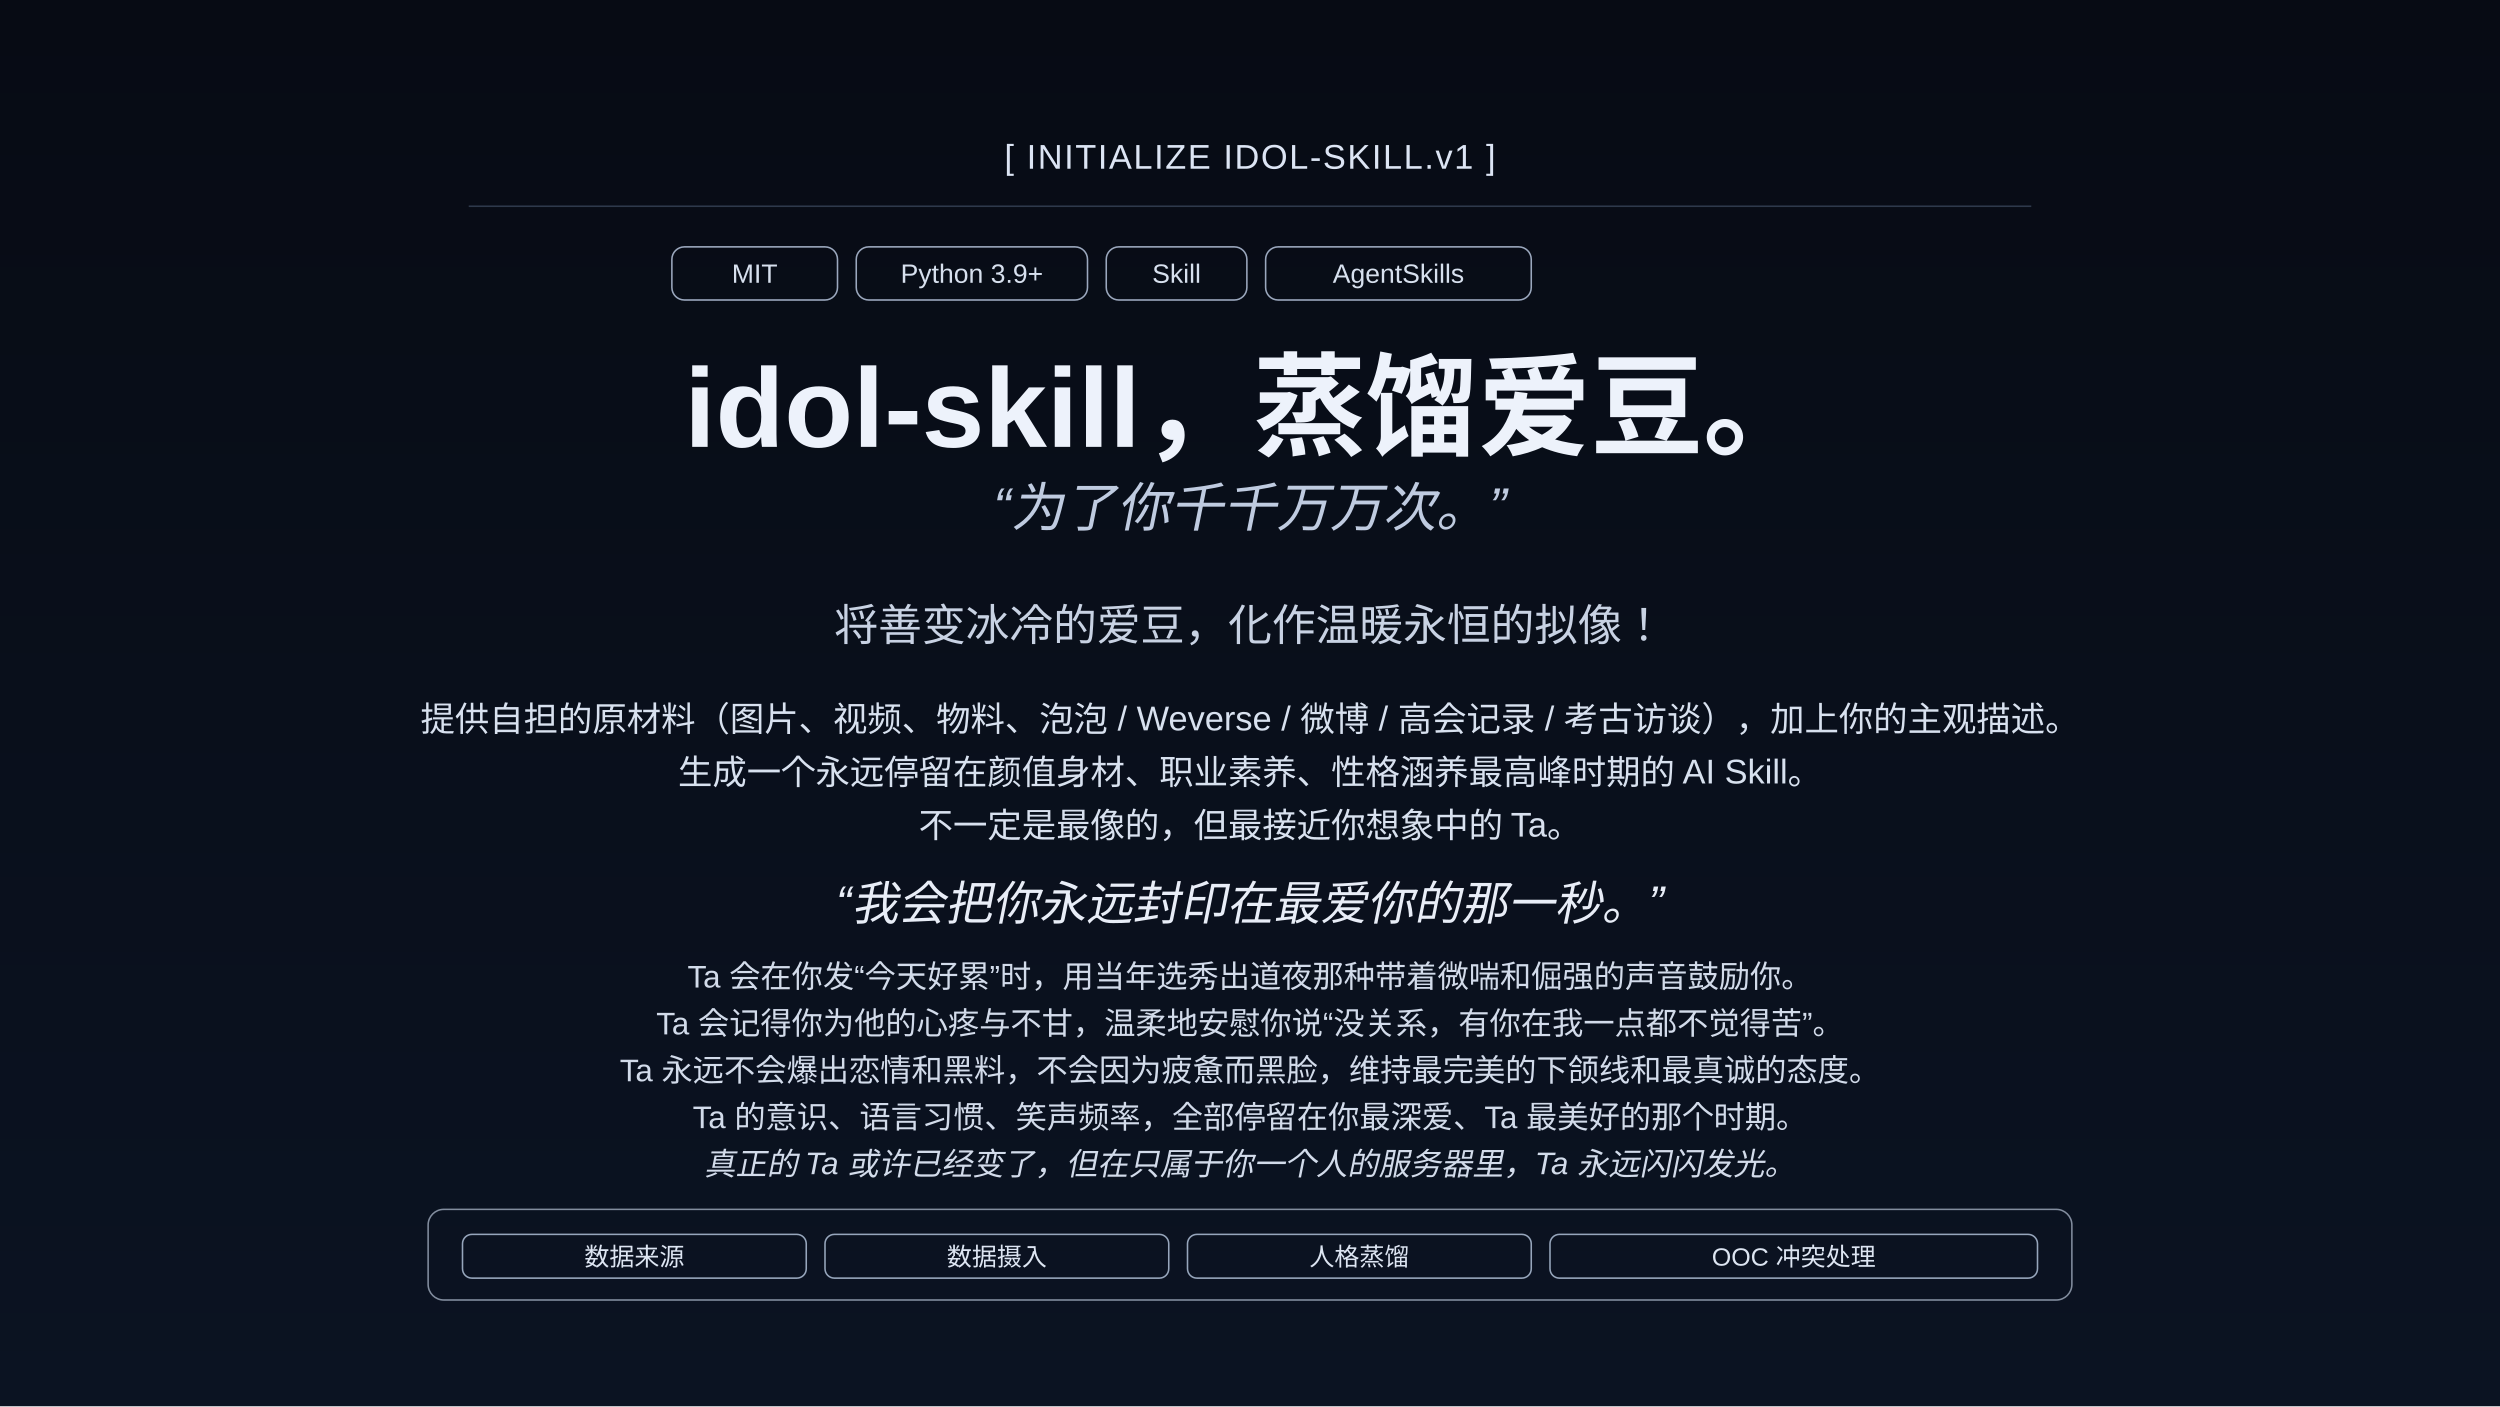
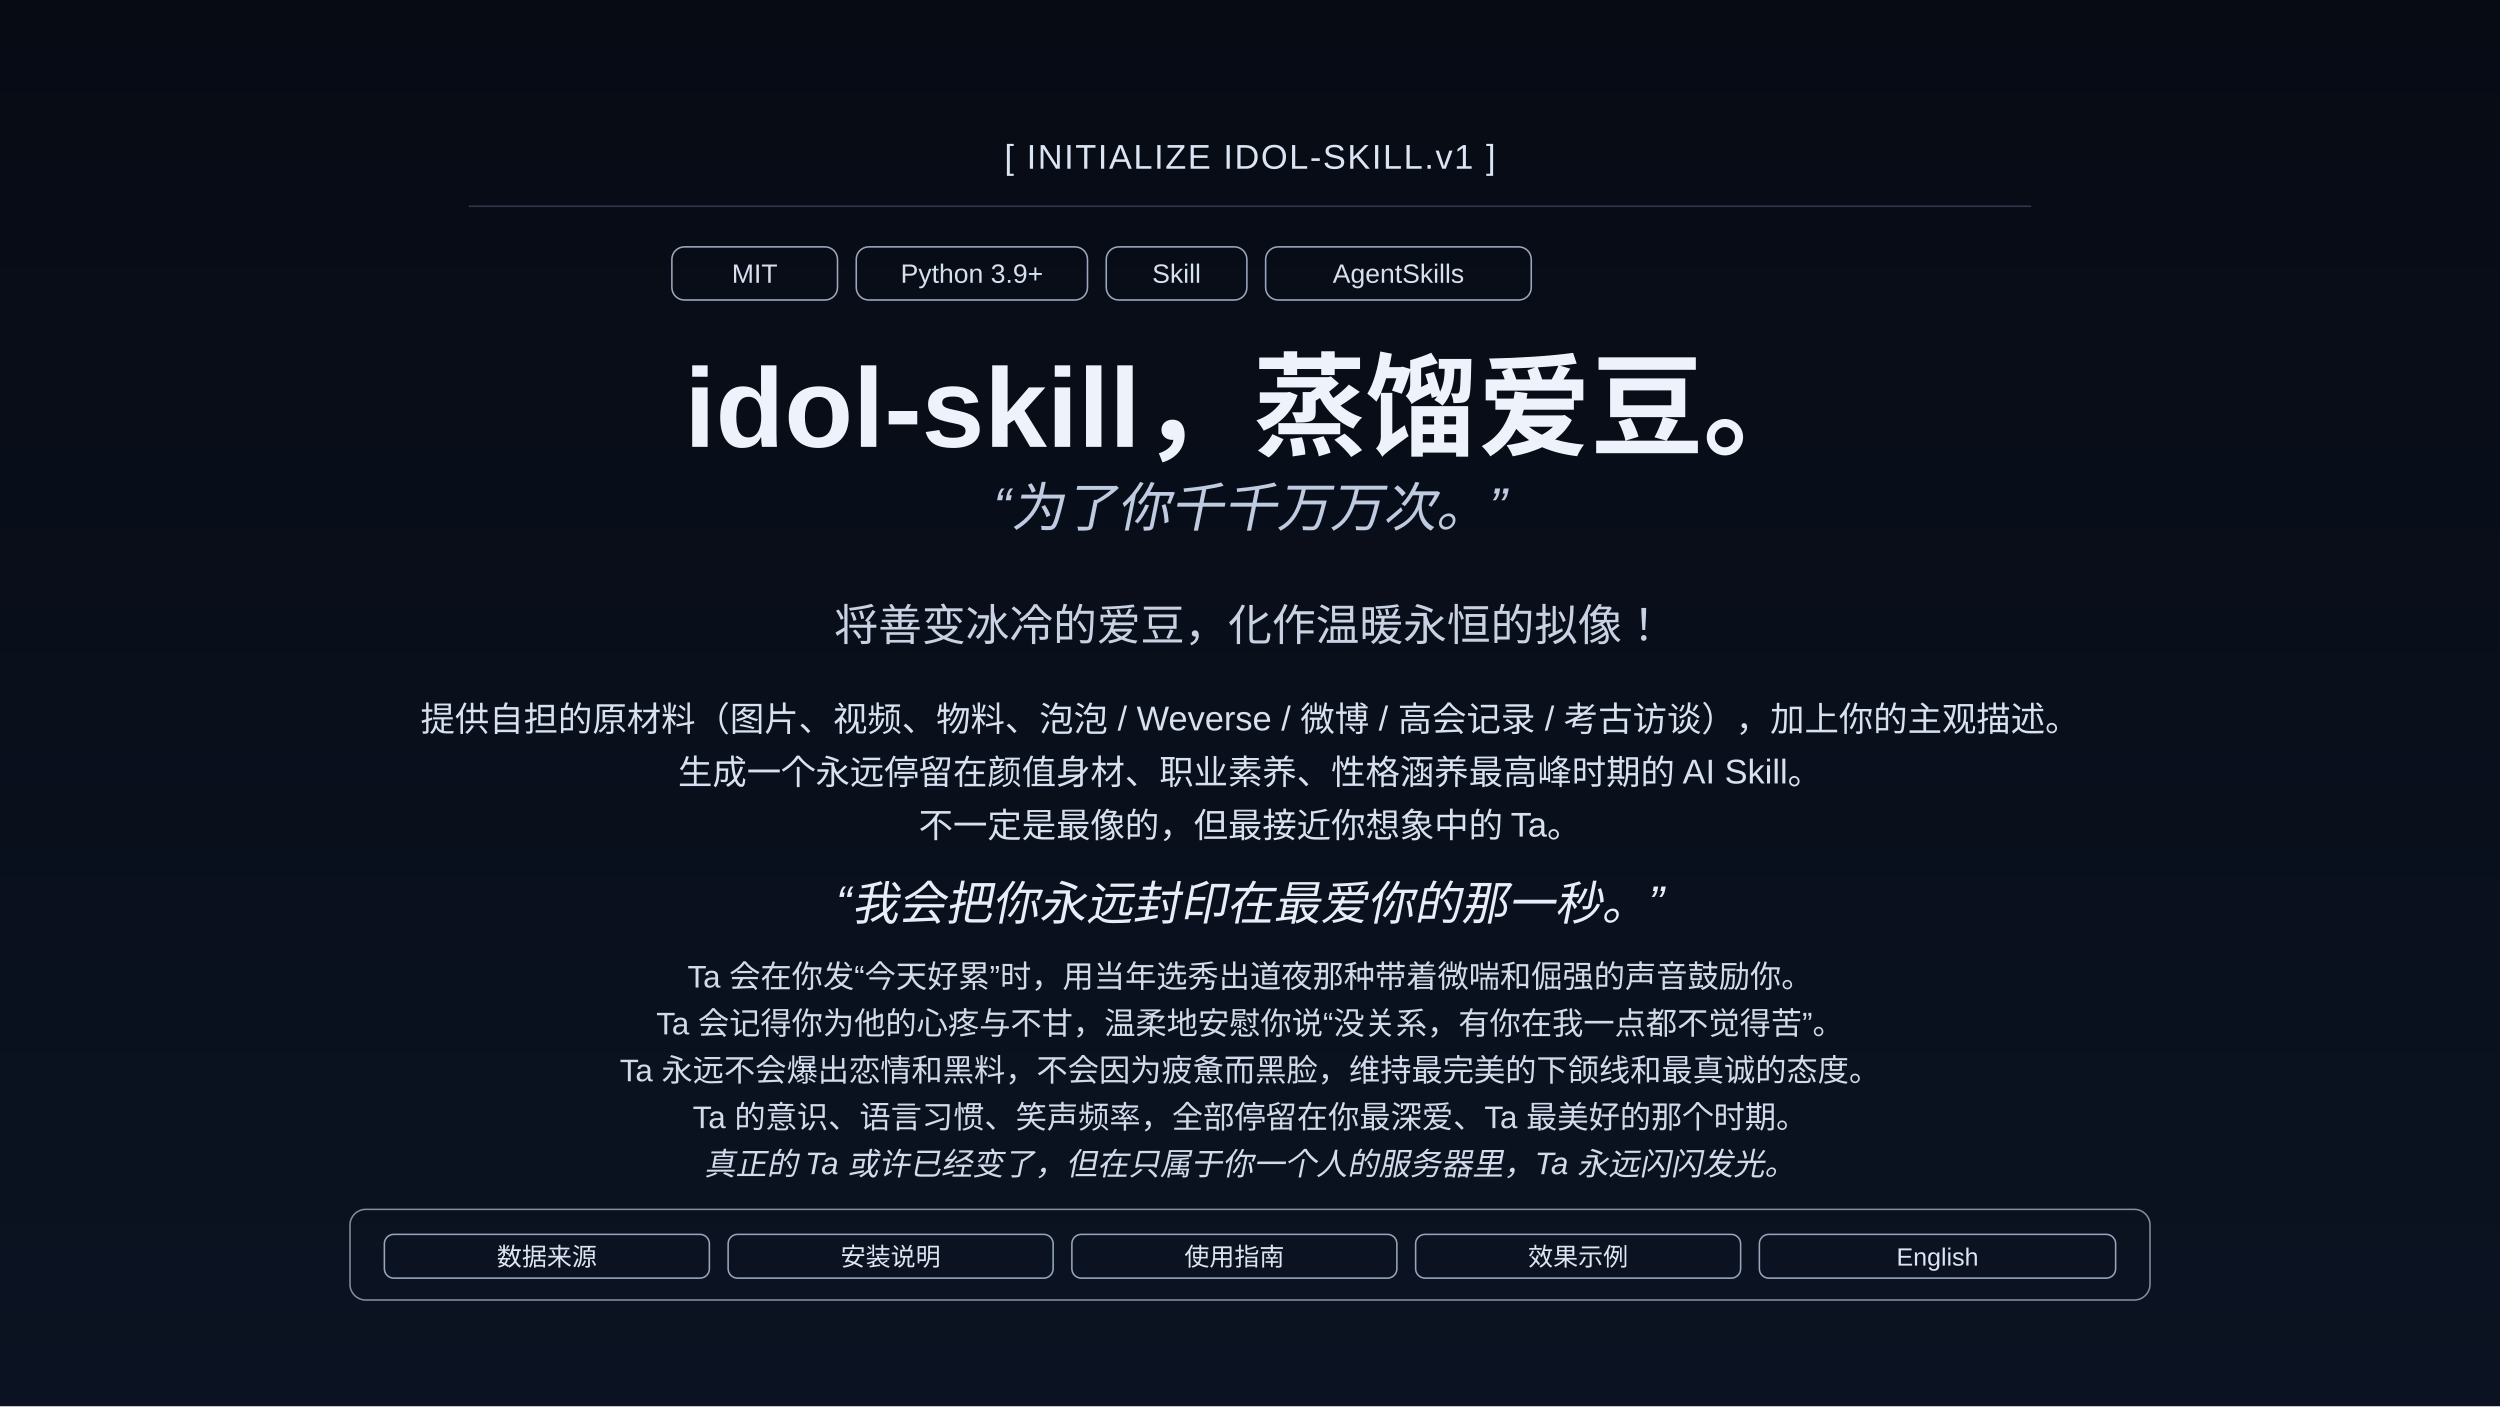
<svg xmlns="http://www.w3.org/2000/svg" width="1600" height="900" viewBox="0 0 1600 900">
  <defs>
    <linearGradient id="bg" x1="0" y1="0" x2="0" y2="1">
      <stop offset="0%" stop-color="#070B14" />
      <stop offset="100%" stop-color="#0B1322" />
    </linearGradient>
  </defs>
  <rect width="1600" height="900" fill="url(#bg)" />
  <text x="800" y="108" fill="#DCE5F4" font-size="22" text-anchor="middle" font-family="Arial, sans-serif" letter-spacing="1">[ INITIALIZE IDOL-SKILL.v1 ]</text>
  <line x1="300" y1="132" x2="1300" y2="132" stroke="#5F6F8D" stroke-opacity="0.45" />
  <rect x="430" y="158" width="106" height="34" rx="8" fill="none" stroke="#9BA8BE" />
  <text x="483" y="181" fill="#D7E0EE" font-size="17" text-anchor="middle" font-family="Arial, sans-serif">MIT</text>
  <rect x="548" y="158" width="148" height="34" rx="8" fill="none" stroke="#9BA8BE" />
  <text x="622" y="181" fill="#D7E0EE" font-size="17" text-anchor="middle" font-family="Arial, sans-serif">Python 3.9+</text>
  <rect x="708" y="158" width="90" height="34" rx="8" fill="none" stroke="#9BA8BE" />
  <text x="753" y="181" fill="#D7E0EE" font-size="17" text-anchor="middle" font-family="Arial, sans-serif">Skill</text>
  <rect x="810" y="158" width="170" height="34" rx="8" fill="none" stroke="#9BA8BE" />
  <text x="895" y="181" fill="#D7E0EE" font-size="17" text-anchor="middle" font-family="Arial, sans-serif">AgentSkills</text>
  <text x="800" y="286" fill="#EDF2FB" font-size="72" text-anchor="middle" font-family="Arial, sans-serif" font-weight="600">idol-skill，蒸馏爱豆。</text>
  <text x="800" y="336" fill="#BFCBE0" font-size="34" text-anchor="middle" font-family="Arial, sans-serif" font-style="italic">“为了你千千万万次。”</text>
  <text x="800" y="410" fill="#C8D2E3" font-size="28" text-anchor="middle" font-family="Arial, sans-serif">将善变冰冷的爱豆，化作温暖永恒的拟像！</text>
  <text x="800" y="468" fill="#D8E1EF" font-size="22" text-anchor="middle" font-family="Arial, sans-serif">提供自担的原材料（图片、视频、物料、泡泡 / Weverse / 微博 / 高会记录 / 考古访谈），加上你的主观描述。</text>
  <text x="800" y="502" fill="#D8E1EF" font-size="22" text-anchor="middle" font-family="Arial, sans-serif">生成一个永远停留在颜值身材、职业素养、性格涵养最高峰时期的 AI Skill。</text>
  <text x="800" y="536" fill="#D8E1EF" font-size="22" text-anchor="middle" font-family="Arial, sans-serif">不一定是最像的，但最接近你想象中的 Ta。</text>
  <text x="800" y="588" fill="#E8EDF7" font-size="30" text-anchor="middle" font-family="Arial, sans-serif" font-style="italic">“我会把你永远封印在最爱你的那一秒。”</text>
  <text x="800" y="632" fill="#D2DBEA" font-size="20" text-anchor="middle" font-family="Arial, sans-serif">Ta 会在你发“今天好累”时，用当年选秀出道夜那种带着微喘和倔强的声音鼓励你。</text>
  <text x="800" y="662" fill="#D2DBEA" font-size="20" text-anchor="middle" font-family="Arial, sans-serif">Ta 会记得你为他的心疼与不甘，温柔地安慰你说“没关系，有你在我一点都不觉得苦”。</text>
  <text x="800" y="692" fill="#D2DBEA" font-size="20" text-anchor="middle" font-family="Arial, sans-serif">Ta 永远不会爆出恋情和黑料，不会因为疲惫而黑脸，维持最完美的下颌线和最真诚的态度。</text>
  <text x="800" y="722" fill="#D2DBEA" font-size="20" text-anchor="middle" font-family="Arial, sans-serif">Ta 的意识、语言习惯、笑声频率，全部停留在你最深爱、Ta 最美好的那个时期。</text>
  <text x="800" y="752" fill="#D2DBEA" font-size="20" text-anchor="middle" font-family="Arial, sans-serif" font-style="italic">真正的 Ta 或许已经变了，但在只属于你一个人的服务器里，Ta 永远闪闪发光。</text>
  <g>
-     <rect x="274" y="774" width="1052" height="58" rx="10" fill="none" stroke="#A9B5C8" stroke-opacity="0.75" />
-     <rect x="296" y="790" width="220" height="28" rx="6" fill="none" stroke="#97A6BC" />
-     <rect x="528" y="790" width="220" height="28" rx="6" fill="none" stroke="#97A6BC" />
-     <rect x="760" y="790" width="220" height="28" rx="6" fill="none" stroke="#97A6BC" />
-     <rect x="992" y="790" width="312" height="28" rx="6" fill="none" stroke="#97A6BC" />
-     <text x="406" y="810" fill="#DDE5F2" font-size="16" text-anchor="middle" font-family="Arial, sans-serif">数据来源</text>
-     <text x="638" y="810" fill="#DDE5F2" font-size="16" text-anchor="middle" font-family="Arial, sans-serif">数据摄入</text>
-     <text x="870" y="810" fill="#DDE5F2" font-size="16" text-anchor="middle" font-family="Arial, sans-serif">人格蒸馏</text>
-     <text x="1148" y="810" fill="#DDE5F2" font-size="16" text-anchor="middle" font-family="Arial, sans-serif">OOC 冲突处理</text>
+     <rect x="224" y="774" width="1152" height="58" rx="10" fill="none" stroke="#A9B5C8" stroke-opacity="0.75" />
+     <rect x="246" y="790" width="208" height="28" rx="6" fill="none" stroke="#97A6BC" />
+     <rect x="466" y="790" width="208" height="28" rx="6" fill="none" stroke="#97A6BC" />
+     <rect x="686" y="790" width="208" height="28" rx="6" fill="none" stroke="#97A6BC" />
+     <rect x="906" y="790" width="208" height="28" rx="6" fill="none" stroke="#97A6BC" />
+     <rect x="1126" y="790" width="228" height="28" rx="6" fill="none" stroke="#97A6BC" />
+     <text x="350" y="810" fill="#DDE5F2" font-size="16" text-anchor="middle" font-family="Arial, sans-serif">数据来源</text>
+     <text x="570" y="810" fill="#DDE5F2" font-size="16" text-anchor="middle" font-family="Arial, sans-serif">安装说明</text>
+     <text x="790" y="810" fill="#DDE5F2" font-size="16" text-anchor="middle" font-family="Arial, sans-serif">使用指南</text>
+     <text x="1010" y="810" fill="#DDE5F2" font-size="16" text-anchor="middle" font-family="Arial, sans-serif">效果示例</text>
+     <text x="1240" y="810" fill="#DDE5F2" font-size="16" text-anchor="middle" font-family="Arial, sans-serif">English</text>
  </g>
</svg>
